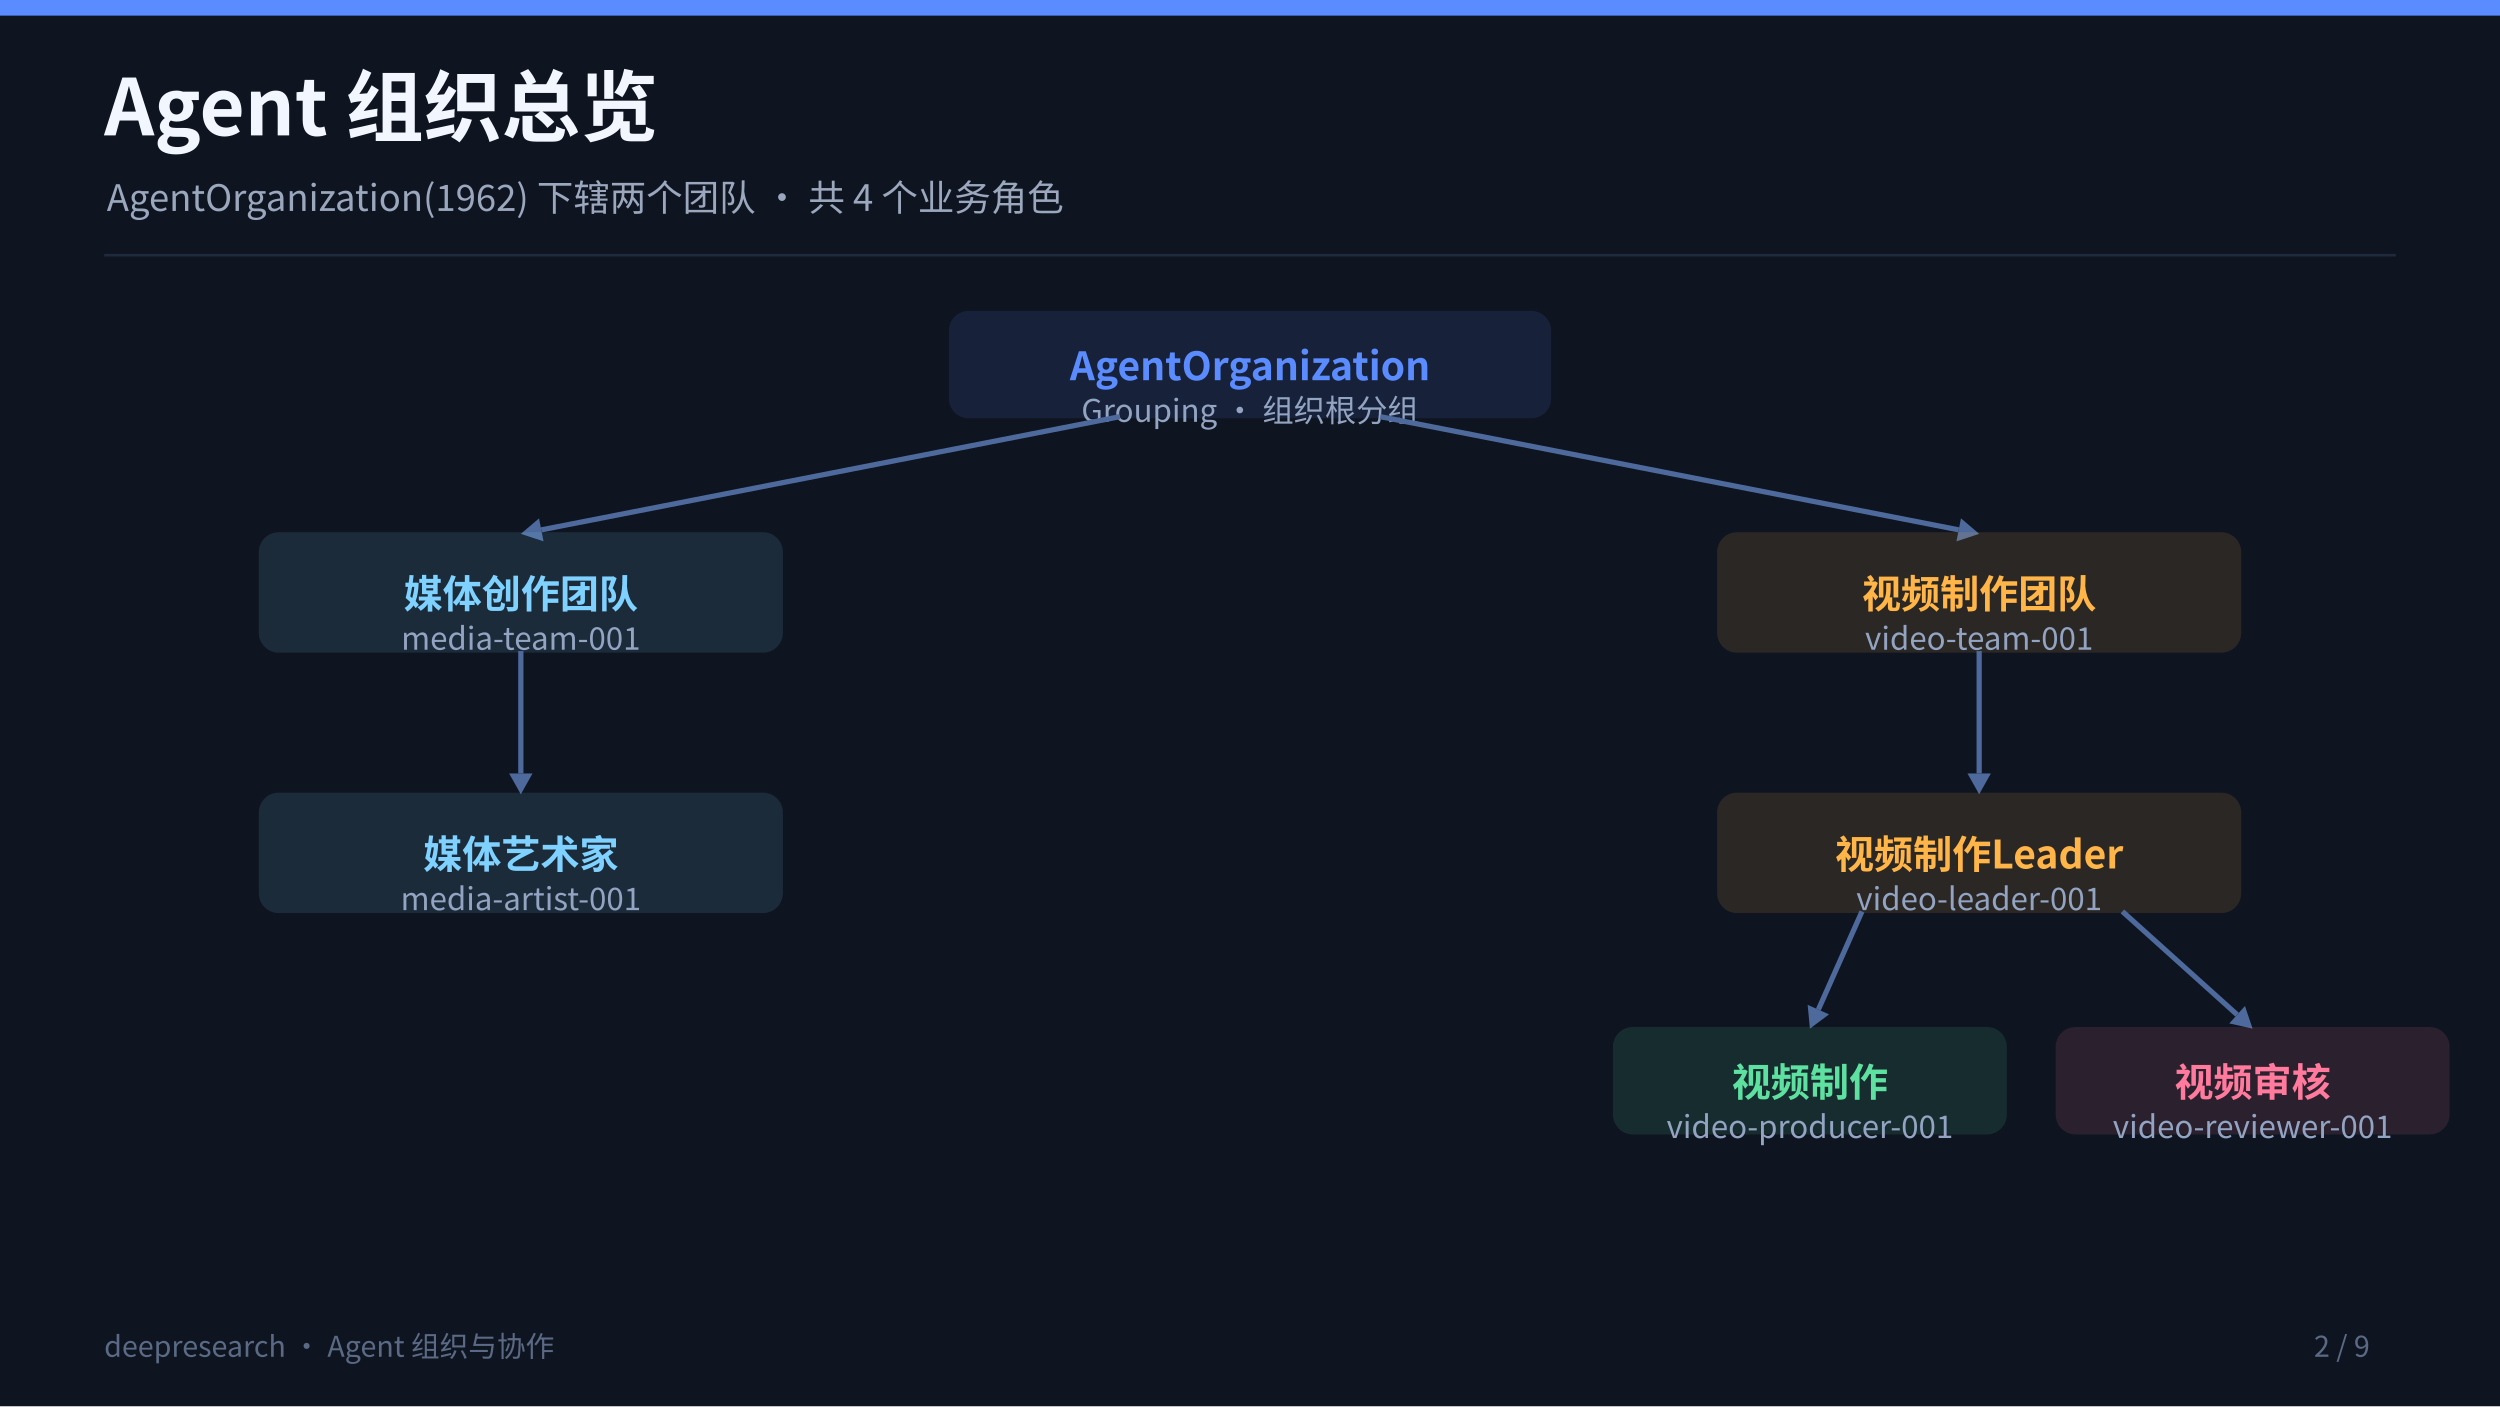
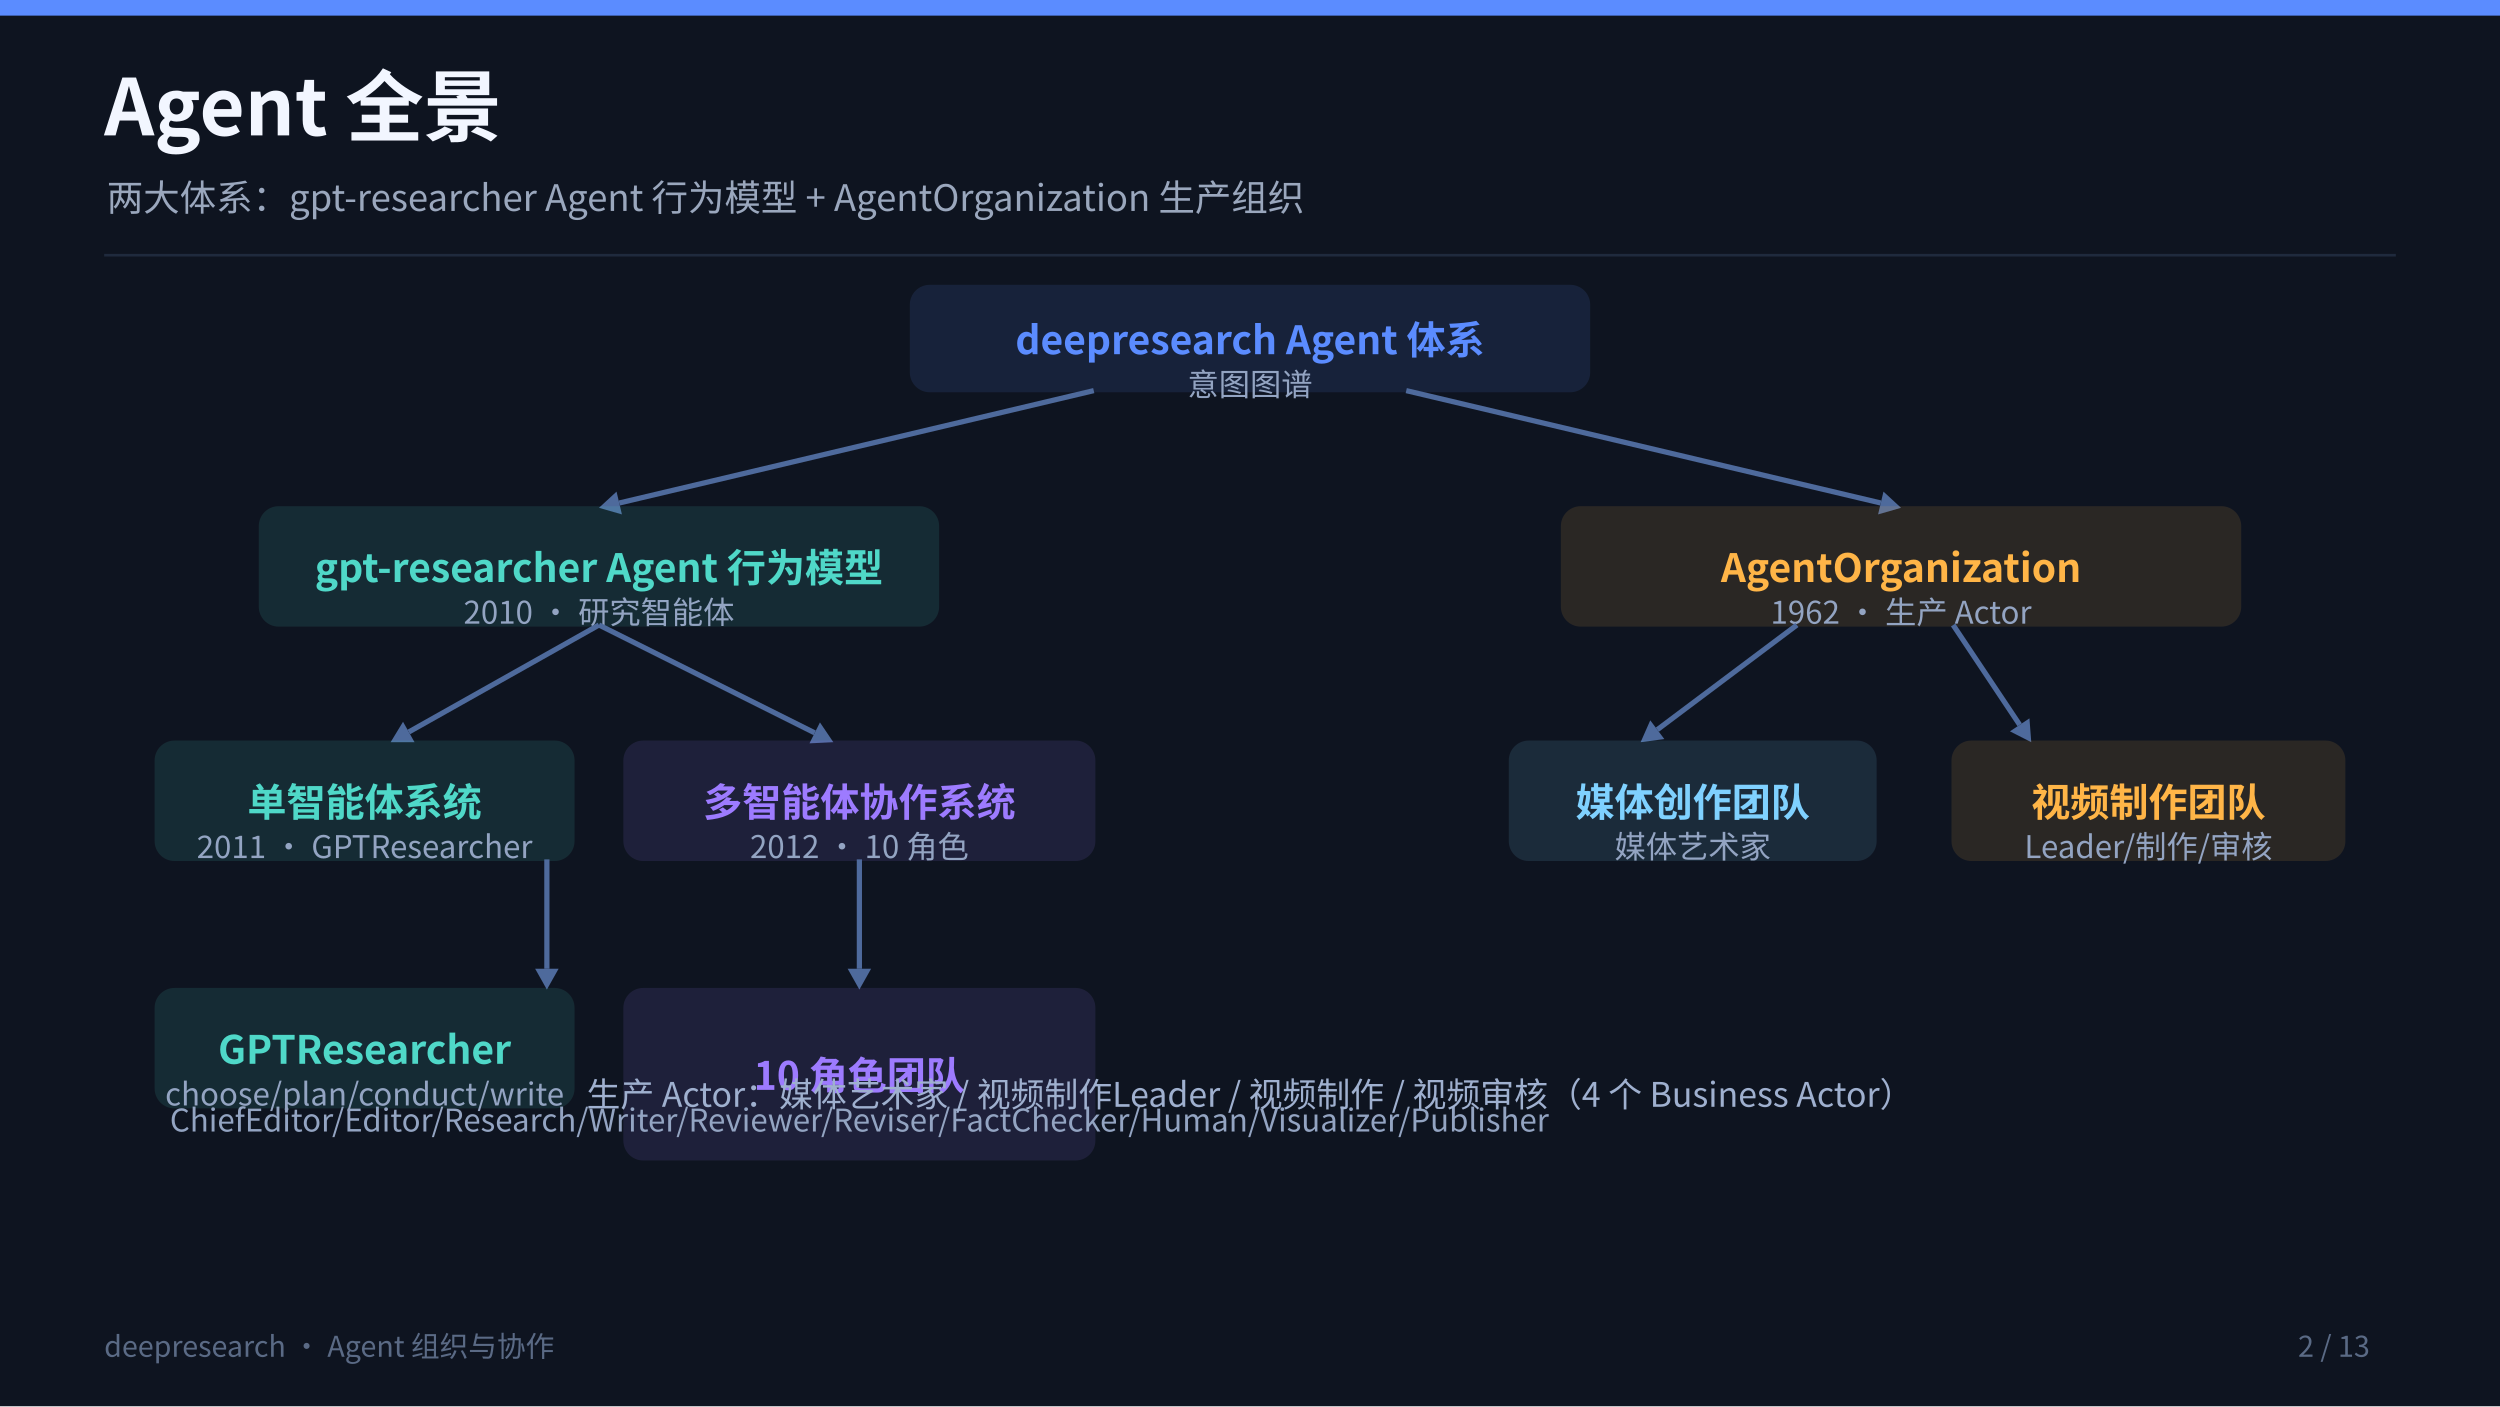
<svg xmlns="http://www.w3.org/2000/svg" width="1920" height="1080" viewBox="0 0 1920 1080">
  <rect x="0" y="0" width="1920" height="1080" fill="#0e1420" />
  <rect x="0" y="0" width="1920" height="12" fill="#5b8cff" />
-   <text x="80" y="104" font-family="'Microsoft YaHei','PingFang SC','Noto Sans CJK SC',sans-serif" font-size="60" font-weight="bold" fill="#f2f6ff">Agent 组织总览</text>
-   <text x="82" y="162" font-family="'Microsoft YaHei','PingFang SC','Noto Sans CJK SC',sans-serif" font-size="28" fill="#9aa7bd">AgentOrganization(1962) 下辖两个团队 · 共 4 个业务角色</text>
+   <text x="80" y="104" font-family="'Microsoft YaHei','PingFang SC','Noto Sans CJK SC',sans-serif" font-size="60" font-weight="bold" fill="#f2f6ff">Agent 全景</text>
+   <text x="82" y="162" font-family="'Microsoft YaHei','PingFang SC','Noto Sans CJK SC',sans-serif" font-size="28" fill="#9aa7bd">两大体系：gpt-researcher Agent 行为模型 + AgentOrganization 生产组织</text>
  <line x1="80" y1="196" x2="1840" y2="196" stroke="#1f2a3d" stroke-width="2" />
  <text x="80" y="1042" font-family="'Microsoft YaHei','PingFang SC','Noto Sans CJK SC',sans-serif" font-size="22" fill="#5a6a85">deepresearch · Agent 组织与协作</text>
-   <text x="1820" y="1042" font-family="'Microsoft YaHei','PingFang SC','Noto Sans CJK SC',sans-serif" font-size="22" fill="#5a6a85" text-anchor="end">2 / 9</text>
-   <rect x="730" y="240" width="460" height="80" rx="14" fill="#5b8cff" opacity="0.12" stroke="#5b8cff" stroke-width="2.5" />
-   <text x="960" y="292" font-family="'Microsoft YaHei','PingFang SC','Noto Sans CJK SC',sans-serif" font-size="30" font-weight="bold" fill="#5b8cff" text-anchor="middle">AgentOrganization</text>
-   <text x="960" y="324" font-family="'Microsoft YaHei','PingFang SC','Noto Sans CJK SC',sans-serif" font-size="24" fill="#93a4c2" text-anchor="middle">Grouping · 组织根分组</text>
-   <line x1="860" y1="320" x2="415.702" y2="406.928" stroke="#4e6a9c" stroke-width="4" />
-   <polygon points="400,410 413.974,398.095 417.43,415.76" fill="#4e6a9c" />
-   <line x1="1060" y1="320" x2="1504.298" y2="406.928" stroke="#4e6a9c" stroke-width="4" />
-   <polygon points="1520,410 1502.57,415.76 1506.026,398.095" fill="#4e6a9c" />
-   <rect x="200" y="410" width="400" height="90" rx="14" fill="#7fd1ff" opacity="0.12" stroke="#7fd1ff" stroke-width="2.5" />
-   <text x="400" y="467" font-family="'Microsoft YaHei','PingFang SC','Noto Sans CJK SC',sans-serif" font-size="30" font-weight="bold" fill="#7fd1ff" text-anchor="middle">媒体创作团队</text>
-   <text x="400" y="499" font-family="'Microsoft YaHei','PingFang SC','Noto Sans CJK SC',sans-serif" font-size="24" fill="#93a4c2" text-anchor="middle">media-team-001</text>
-   <rect x="1320" y="410" width="400" height="90" rx="14" fill="#ffb547" opacity="0.12" stroke="#ffb547" stroke-width="2.5" />
-   <text x="1520" y="467" font-family="'Microsoft YaHei','PingFang SC','Noto Sans CJK SC',sans-serif" font-size="30" font-weight="bold" fill="#ffb547" text-anchor="middle">视频制作团队</text>
-   <text x="1520" y="499" font-family="'Microsoft YaHei','PingFang SC','Noto Sans CJK SC',sans-serif" font-size="24" fill="#93a4c2" text-anchor="middle">video-team-001</text>
-   <line x1="400" y1="500" x2="400" y2="594" stroke="#4e6a9c" stroke-width="4" />
-   <polygon points="400,610 391,594 409,594" fill="#4e6a9c" />
-   <line x1="1520" y1="500" x2="1520" y2="594" stroke="#4e6a9c" stroke-width="4" />
-   <polygon points="1520,610 1511,594 1529,594" fill="#4e6a9c" />
-   <rect x="200" y="610" width="400" height="90" rx="14" fill="#7fd1ff" opacity="0.12" stroke="#7fd1ff" stroke-width="2.5" />
-   <text x="400" y="667" font-family="'Microsoft YaHei','PingFang SC','Noto Sans CJK SC',sans-serif" font-size="30" font-weight="bold" fill="#7fd1ff" text-anchor="middle">媒体艺术家</text>
-   <text x="400" y="699" font-family="'Microsoft YaHei','PingFang SC','Noto Sans CJK SC',sans-serif" font-size="24" fill="#93a4c2" text-anchor="middle">media-artist-001</text>
-   <rect x="1320" y="610" width="400" height="90" rx="14" fill="#ffb547" opacity="0.12" stroke="#ffb547" stroke-width="2.5" />
-   <text x="1520" y="667" font-family="'Microsoft YaHei','PingFang SC','Noto Sans CJK SC',sans-serif" font-size="30" font-weight="bold" fill="#ffb547" text-anchor="middle">视频制作Leader</text>
-   <text x="1520" y="699" font-family="'Microsoft YaHei','PingFang SC','Noto Sans CJK SC',sans-serif" font-size="24" fill="#93a4c2" text-anchor="middle">video-leader-001</text>
-   <line x1="1430" y1="700" x2="1396.498" y2="775.379" stroke="#4e6a9c" stroke-width="4" />
-   <polygon points="1390,790 1388.274,771.724 1404.723,779.034" fill="#4e6a9c" />
-   <line x1="1630" y1="700" x2="1718.107" y2="779.297" stroke="#4e6a9c" stroke-width="4" />
-   <polygon points="1730,790 1712.087,785.986 1724.128,772.607" fill="#4e6a9c" />
-   <rect x="1240" y="790" width="300" height="80" rx="14" fill="#5ee0a0" opacity="0.12" stroke="#5ee0a0" stroke-width="2.5" />
-   <text x="1390" y="842" font-family="'Microsoft YaHei','PingFang SC','Noto Sans CJK SC',sans-serif" font-size="30" font-weight="bold" fill="#5ee0a0" text-anchor="middle">视频制作</text>
-   <text x="1390" y="874" font-family="'Microsoft YaHei','PingFang SC','Noto Sans CJK SC',sans-serif" font-size="24" fill="#93a4c2" text-anchor="middle">video-producer-001</text>
-   <rect x="1580" y="790" width="300" height="80" rx="14" fill="#ff7a9c" opacity="0.12" stroke="#ff7a9c" stroke-width="2.5" />
-   <text x="1730" y="842" font-family="'Microsoft YaHei','PingFang SC','Noto Sans CJK SC',sans-serif" font-size="30" font-weight="bold" fill="#ff7a9c" text-anchor="middle">视频审核</text>
-   <text x="1730" y="874" font-family="'Microsoft YaHei','PingFang SC','Noto Sans CJK SC',sans-serif" font-size="24" fill="#93a4c2" text-anchor="middle">video-reviewer-001</text>
+   <text x="1820" y="1042" font-family="'Microsoft YaHei','PingFang SC','Noto Sans CJK SC',sans-serif" font-size="22" fill="#5a6a85" text-anchor="end">2 / 13</text>
+   <rect x="700" y="220" width="520" height="80" rx="14" fill="#5b8cff" opacity="0.12" stroke="#5b8cff" stroke-width="2.5" />
+   <text x="960" y="272" font-family="'Microsoft YaHei','PingFang SC','Noto Sans CJK SC',sans-serif" font-size="30" font-weight="bold" fill="#5b8cff" text-anchor="middle">deepresearch Agent 体系</text>
+   <text x="960" y="304" font-family="'Microsoft YaHei','PingFang SC','Noto Sans CJK SC',sans-serif" font-size="24" fill="#93a4c2" text-anchor="middle">意图图谱</text>
+   <line x1="840" y1="300" x2="475.569" y2="386.313" stroke="#4e6a9c" stroke-width="4" />
+   <polygon points="460,390 473.495,377.555 477.643,395.07" fill="#4e6a9c" />
+   <line x1="1080" y1="300" x2="1444.431" y2="386.313" stroke="#4e6a9c" stroke-width="4" />
+   <polygon points="1460,390 1442.357,395.07 1446.505,377.555" fill="#4e6a9c" />
+   <rect x="200" y="390" width="520" height="90" rx="14" fill="#4fd8c8" opacity="0.12" stroke="#4fd8c8" stroke-width="2.5" />
+   <text x="460" y="447" font-family="'Microsoft YaHei','PingFang SC','Noto Sans CJK SC',sans-serif" font-size="30" font-weight="bold" fill="#4fd8c8" text-anchor="middle">gpt-researcher Agent 行为模型</text>
+   <text x="460" y="479" font-family="'Microsoft YaHei','PingFang SC','Noto Sans CJK SC',sans-serif" font-size="24" fill="#93a4c2" text-anchor="middle">2010 · 研究智能体</text>
+   <rect x="1200" y="390" width="520" height="90" rx="14" fill="#ffb547" opacity="0.12" stroke="#ffb547" stroke-width="2.5" />
+   <text x="1460" y="447" font-family="'Microsoft YaHei','PingFang SC','Noto Sans CJK SC',sans-serif" font-size="30" font-weight="bold" fill="#ffb547" text-anchor="middle">AgentOrganization</text>
+   <text x="1460" y="479" font-family="'Microsoft YaHei','PingFang SC','Noto Sans CJK SC',sans-serif" font-size="24" fill="#93a4c2" text-anchor="middle">1962 · 生产 Actor</text>
+   <line x1="460" y1="480" x2="313.945" y2="562.156" stroke="#4e6a9c" stroke-width="4" />
+   <polygon points="300,570 309.533,554.312 318.358,570" fill="#4e6a9c" />
+   <line x1="460" y1="480" x2="625.689" y2="562.845" stroke="#4e6a9c" stroke-width="4" />
+   <polygon points="640,570 621.664,570.894 629.714,554.795" fill="#4e6a9c" />
+   <line x1="1380" y1="480" x2="1272.8" y2="560.4" stroke="#4e6a9c" stroke-width="4" />
+   <polygon points="1260,570 1267.4,553.2 1278.2,567.6" fill="#4e6a9c" />
+   <line x1="1500" y1="480" x2="1551.125" y2="556.687" stroke="#4e6a9c" stroke-width="4" />
+   <polygon points="1560,570 1543.636,561.679 1558.613,551.695" fill="#4e6a9c" />
+   <rect x="120" y="570" width="320" height="90" rx="14" fill="#4fd8c8" opacity="0.12" stroke="#4fd8c8" stroke-width="2.5" />
+   <text x="280" y="627" font-family="'Microsoft YaHei','PingFang SC','Noto Sans CJK SC',sans-serif" font-size="30" font-weight="bold" fill="#4fd8c8" text-anchor="middle">单智能体系统</text>
+   <text x="280" y="659" font-family="'Microsoft YaHei','PingFang SC','Noto Sans CJK SC',sans-serif" font-size="24" fill="#93a4c2" text-anchor="middle">2011 · GPTResearcher</text>
+   <rect x="480" y="570" width="360" height="90" rx="14" fill="#9d7bff" opacity="0.12" stroke="#9d7bff" stroke-width="2.5" />
+   <text x="660" y="627" font-family="'Microsoft YaHei','PingFang SC','Noto Sans CJK SC',sans-serif" font-size="30" font-weight="bold" fill="#9d7bff" text-anchor="middle">多智能体协作系统</text>
+   <text x="660" y="659" font-family="'Microsoft YaHei','PingFang SC','Noto Sans CJK SC',sans-serif" font-size="24" fill="#93a4c2" text-anchor="middle">2012 · 10 角色</text>
+   <rect x="1160" y="570" width="280" height="90" rx="14" fill="#7fd1ff" opacity="0.12" stroke="#7fd1ff" stroke-width="2.5" />
+   <text x="1300" y="627" font-family="'Microsoft YaHei','PingFang SC','Noto Sans CJK SC',sans-serif" font-size="30" font-weight="bold" fill="#7fd1ff" text-anchor="middle">媒体创作团队</text>
+   <text x="1300" y="659" font-family="'Microsoft YaHei','PingFang SC','Noto Sans CJK SC',sans-serif" font-size="24" fill="#93a4c2" text-anchor="middle">媒体艺术家</text>
+   <rect x="1500" y="570" width="300" height="90" rx="14" fill="#ffb547" opacity="0.12" stroke="#ffb547" stroke-width="2.5" />
+   <text x="1650" y="627" font-family="'Microsoft YaHei','PingFang SC','Noto Sans CJK SC',sans-serif" font-size="30" font-weight="bold" fill="#ffb547" text-anchor="middle">视频制作团队</text>
+   <text x="1650" y="659" font-family="'Microsoft YaHei','PingFang SC','Noto Sans CJK SC',sans-serif" font-size="24" fill="#93a4c2" text-anchor="middle">Leader/制作/审核</text>
+   <line x1="420" y1="660" x2="420" y2="744" stroke="#4e6a9c" stroke-width="4" />
+   <polygon points="420,760 411,744 429,744" fill="#4e6a9c" />
+   <line x1="660" y1="660" x2="660" y2="744" stroke="#4e6a9c" stroke-width="4" />
+   <polygon points="660,760 651,744 669,744" fill="#4e6a9c" />
+   <rect x="120" y="760" width="320" height="90" rx="14" fill="#4fd8c8" opacity="0.12" stroke="#4fd8c8" stroke-width="2.5" />
+   <text x="280" y="817" font-family="'Microsoft YaHei','PingFang SC','Noto Sans CJK SC',sans-serif" font-size="30" font-weight="bold" fill="#4fd8c8" text-anchor="middle">GPTResearcher</text>
+   <text x="280" y="849" font-family="'Microsoft YaHei','PingFang SC','Noto Sans CJK SC',sans-serif" font-size="24" fill="#93a4c2" text-anchor="middle">choose/plan/conduct/write</text>
+   <rect x="480" y="760" width="360" height="130" rx="14" fill="#9d7bff" opacity="0.12" stroke="#9d7bff" stroke-width="2.5" />
+   <text x="660" y="837" font-family="'Microsoft YaHei','PingFang SC','Noto Sans CJK SC',sans-serif" font-size="30" font-weight="bold" fill="#9d7bff" text-anchor="middle">10 角色团队</text>
+   <text x="660" y="869" font-family="'Microsoft YaHei','PingFang SC','Noto Sans CJK SC',sans-serif" font-size="24" fill="#93a4c2" text-anchor="middle">ChiefEditor/Editor/Research/Writer/Reviewer/Reviser/FactChecker/Human/Visualizer/Publisher</text>
+   <text x="960" y="850" font-family="'Microsoft YaHei','PingFang SC','Noto Sans CJK SC',sans-serif" font-size="26" fill="#9fb0cf" text-anchor="middle">生产 Actor：媒体艺术家 / 视频制作Leader / 视频制作 / 视频审核（4 个 Business Actor）</text>
</svg>
